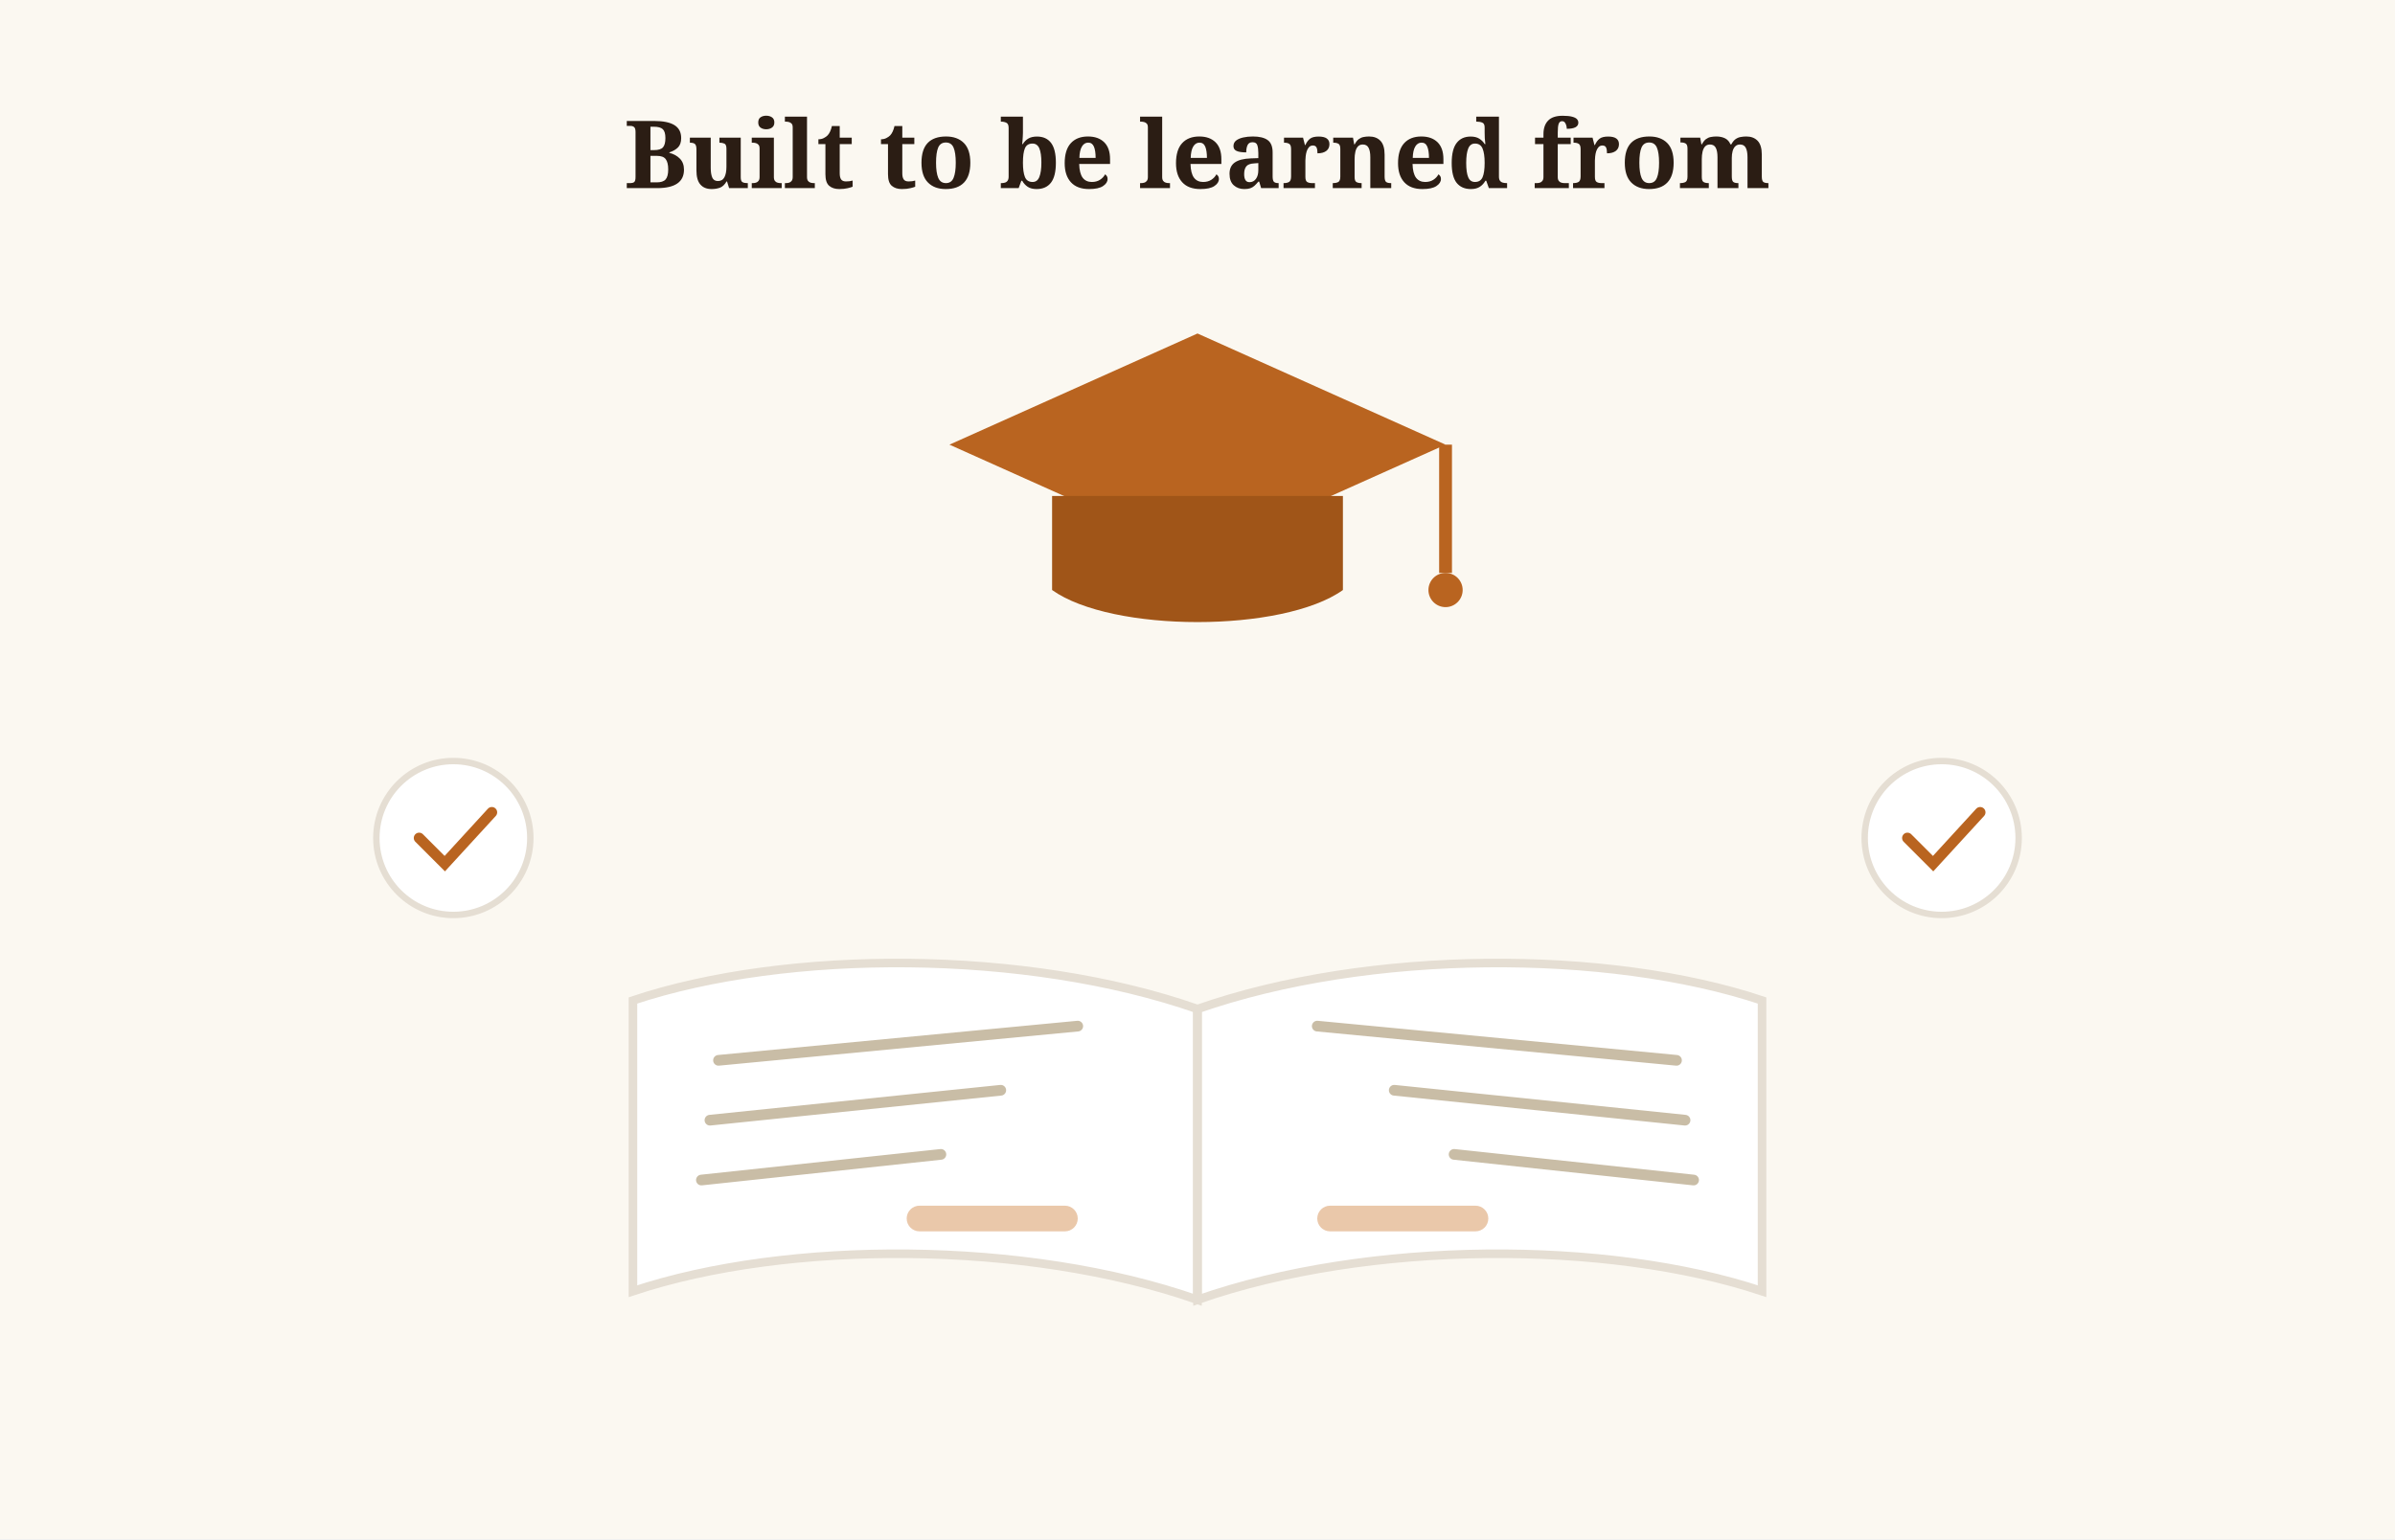
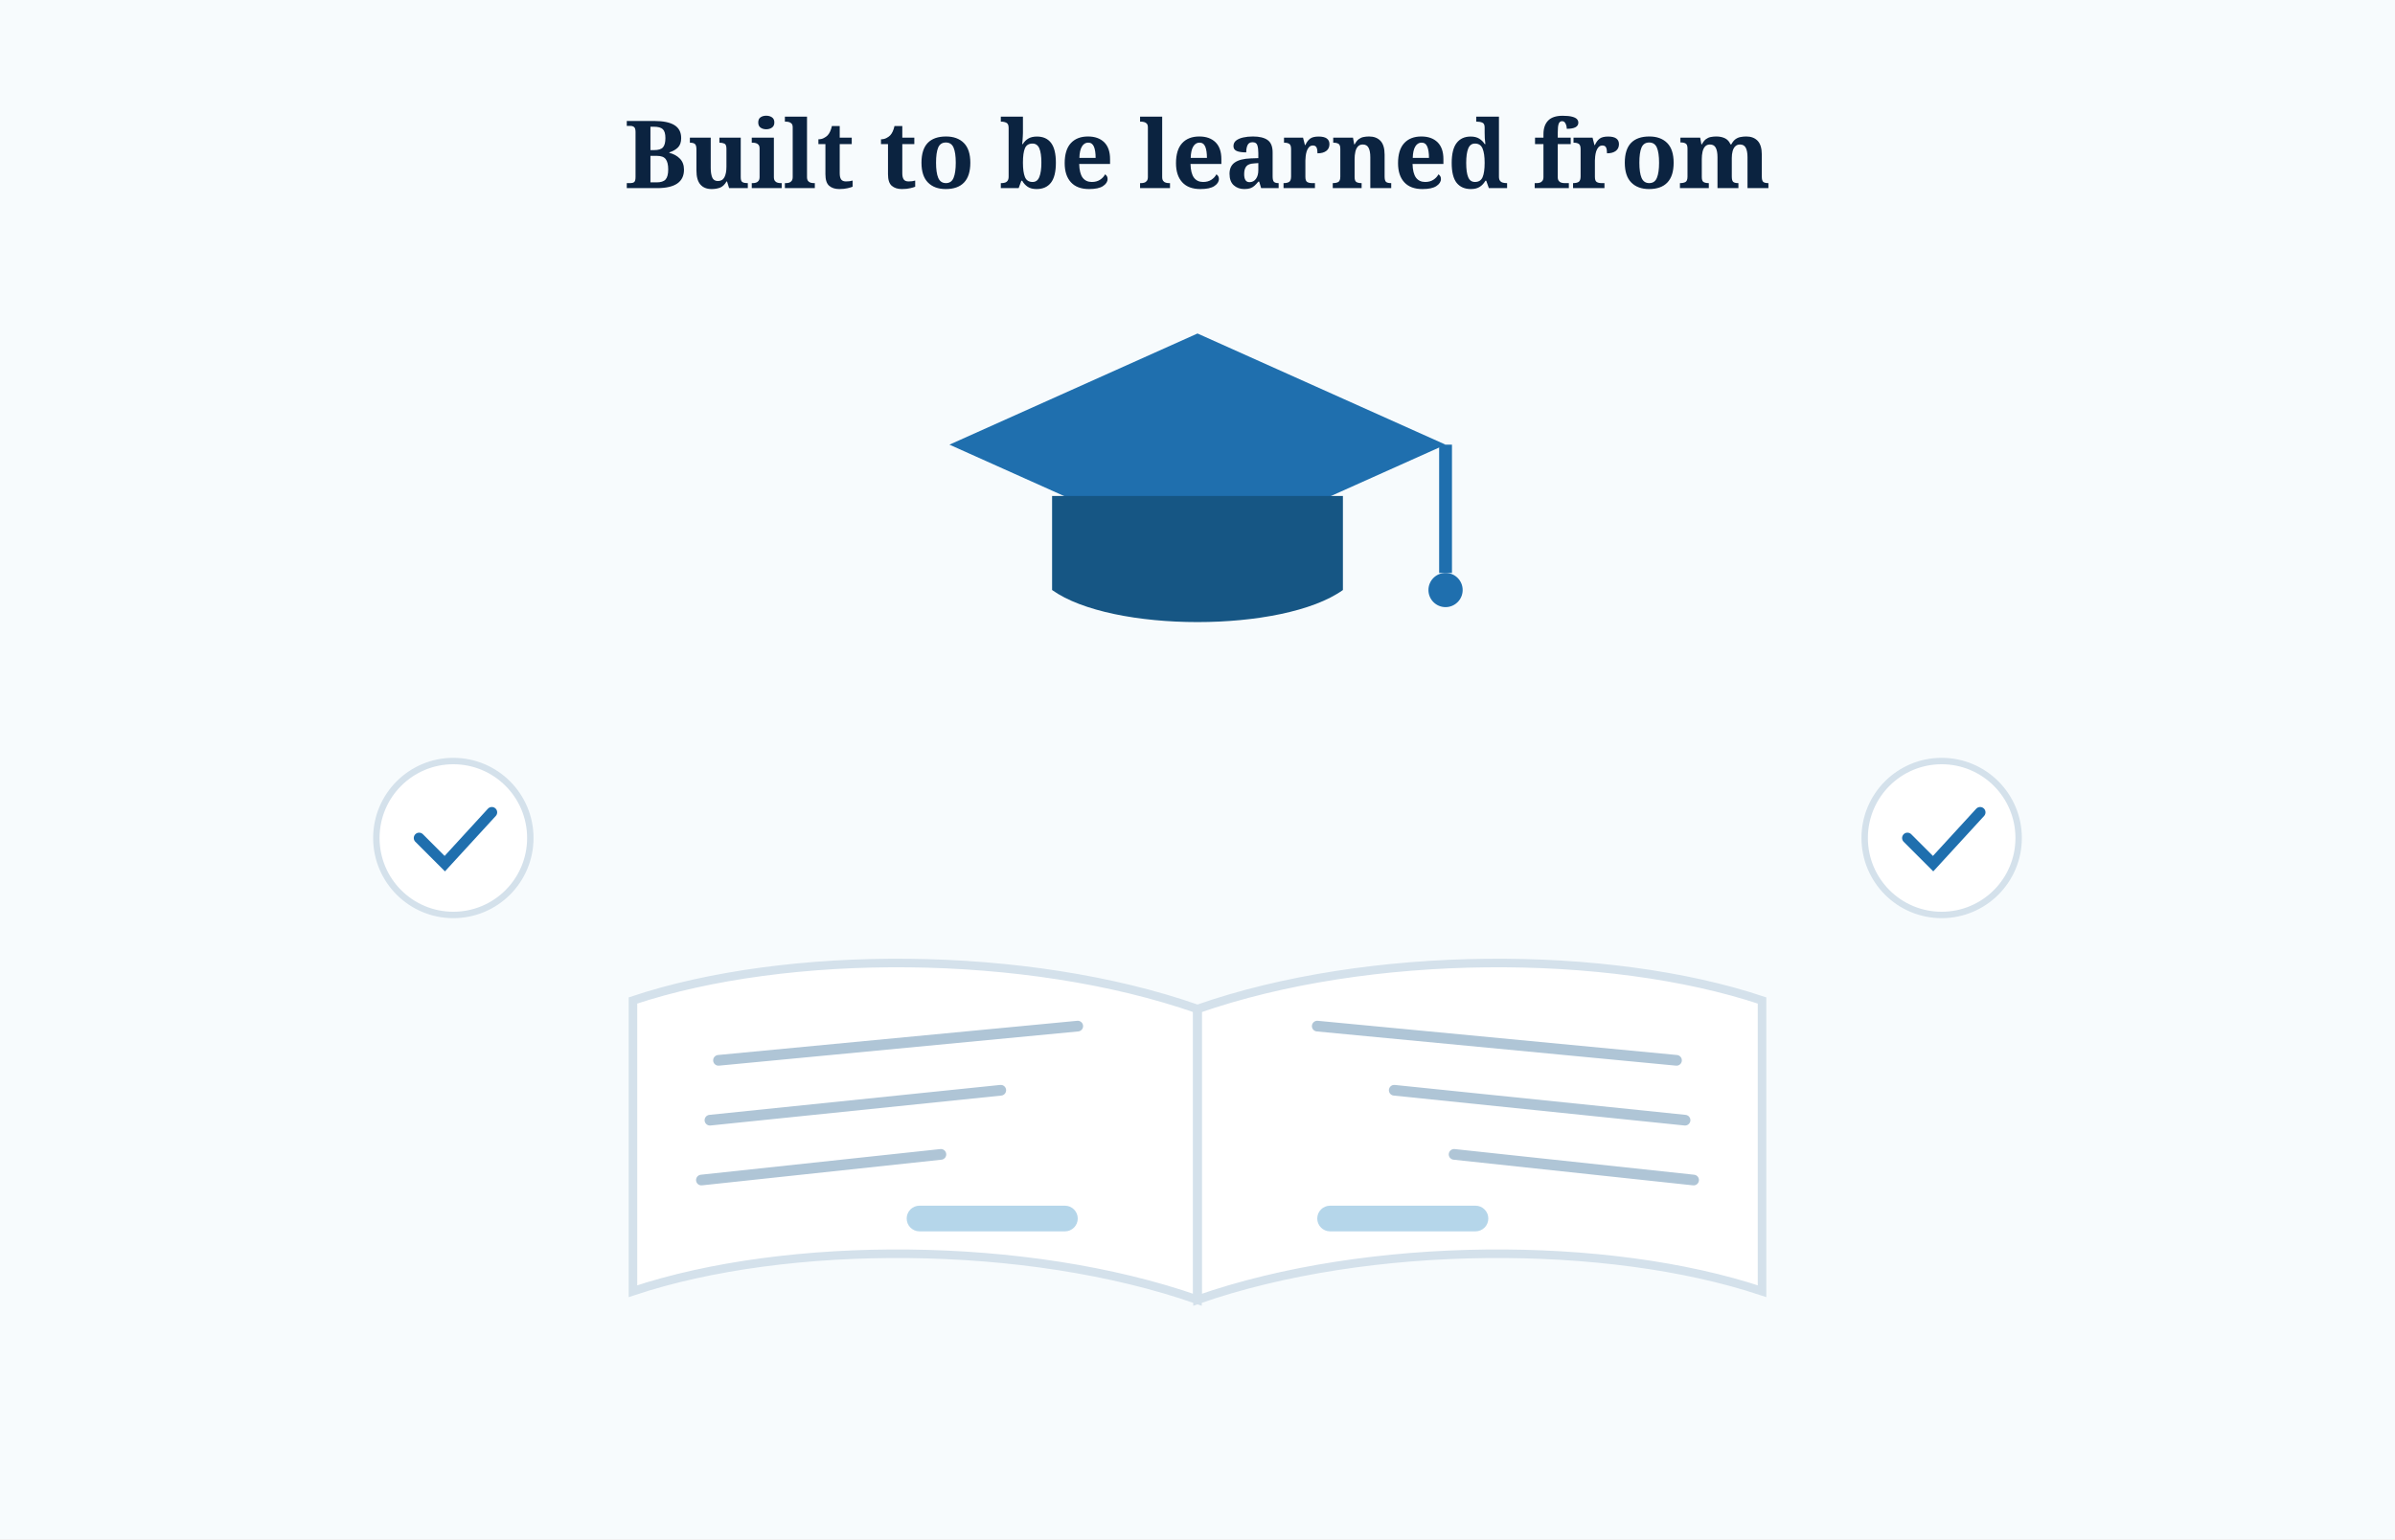
<svg xmlns="http://www.w3.org/2000/svg" viewBox="0 0 560 360" fill="none">
-   <rect width="560" height="360" fill="#FBF8F1" />
-   <text x="280" y="44" font-family="Georgia, serif" font-size="22" font-weight="700" fill="#2B1D14" text-anchor="middle">Built to be learned from</text>
+   <rect width="560" height="360" fill="#F7FBFD" />
+   <text x="280" y="44" font-family="Georgia, serif" font-size="22" font-weight="700" fill="#0B2340" text-anchor="middle">Built to be learned from</text>
  <g transform="translate(280,104)">
-     <path d="M -58,0 L 0,-26 L 58,0 L 0,26 Z" fill="#B96420" />
-     <path d="M -34,12 L -34,34 C -20,44 20,44 34,34 L 34,12" fill="#A05518" />
-     <line x1="58" y1="0" x2="58" y2="30" stroke="#B96420" stroke-width="3" />
-     <circle cx="58" cy="34" r="4" fill="#B96420" />
+     <path d="M -58,0 L 0,-26 L 58,0 L 0,26 Z" fill="#1F6FAE" />
+     <path d="M -34,12 L -34,34 C -20,44 20,44 34,34 L 34,12" fill="#165684" />
+     <line x1="58" y1="0" x2="58" y2="30" stroke="#1F6FAE" stroke-width="3" />
+     <circle cx="58" cy="34" r="4" fill="#1F6FAE" />
  </g>
  <g transform="translate(280,236)">
-     <path d="M 0,0 C -40,-14 -96,-14 -132,-2 L -132,66 C -96,54 -40,54 0,68 Z" fill="#FFFFFF" stroke="#E5DED3" stroke-width="2" />
-     <path d="M 0,0 C 40,-14 96,-14 132,-2 L 132,66 C 96,54 40,54 0,68 Z" fill="#FFFFFF" stroke="#E5DED3" stroke-width="2" />
-     <line x1="0" y1="0" x2="0" y2="68" stroke="#E5DED3" stroke-width="2" />
-     <g stroke="#C9BDA6" stroke-width="2.5" stroke-linecap="round">
+     <path d="M 0,0 C -40,-14 -96,-14 -132,-2 L -132,66 C -96,54 -40,54 0,68 Z" fill="#FFFFFF" stroke="#D4E1EB" stroke-width="2" />
+     <path d="M 0,0 C 40,-14 96,-14 132,-2 L 132,66 C 96,54 40,54 0,68 Z" fill="#FFFFFF" stroke="#D4E1EB" stroke-width="2" />
+     <line x1="0" y1="0" x2="0" y2="68" stroke="#D4E1EB" stroke-width="2" />
+     <g stroke="#AFC5D6" stroke-width="2.5" stroke-linecap="round">
      <line x1="-112" y1="12" x2="-28" y2="4" />
      <line x1="-114" y1="26" x2="-46" y2="19" />
      <line x1="-116" y1="40" x2="-60" y2="34" />
    </g>
-     <g stroke="#C9BDA6" stroke-width="2.5" stroke-linecap="round">
+     <g stroke="#AFC5D6" stroke-width="2.5" stroke-linecap="round">
      <line x1="28" y1="4" x2="112" y2="12" />
      <line x1="46" y1="19" x2="114" y2="26" />
      <line x1="60" y1="34" x2="116" y2="40" />
    </g>
-     <rect x="28" y="46" width="40" height="6" rx="3" fill="#D08443" opacity="0.45" />
-     <rect x="-68" y="46" width="40" height="6" rx="3" fill="#D08443" opacity="0.45" />
+     <rect x="28" y="46" width="40" height="6" rx="3" fill="#5BA4D0" opacity="0.45" />
+     <rect x="-68" y="46" width="40" height="6" rx="3" fill="#5BA4D0" opacity="0.45" />
  </g>
  <g>
-     <circle cx="106" cy="196" r="18" fill="#FFFFFF" stroke="#E5DED3" stroke-width="1.5" />
-     <path d="M 98,196 L 104,202 L 115,190" stroke="#B96420" stroke-width="2.5" stroke-linecap="round" fill="none" />
-     <circle cx="454" cy="196" r="18" fill="#FFFFFF" stroke="#E5DED3" stroke-width="1.5" />
-     <path d="M 446,196 L 452,202 L 463,190" stroke="#B96420" stroke-width="2.5" stroke-linecap="round" fill="none" />
+     <circle cx="106" cy="196" r="18" fill="#FFFFFF" stroke="#D4E1EB" stroke-width="1.5" />
+     <path d="M 98,196 L 104,202 L 115,190" stroke="#1F6FAE" stroke-width="2.5" stroke-linecap="round" fill="none" />
+     <circle cx="454" cy="196" r="18" fill="#FFFFFF" stroke="#D4E1EB" stroke-width="1.5" />
+     <path d="M 446,196 L 452,202 L 463,190" stroke="#1F6FAE" stroke-width="2.5" stroke-linecap="round" fill="none" />
  </g>
</svg>
